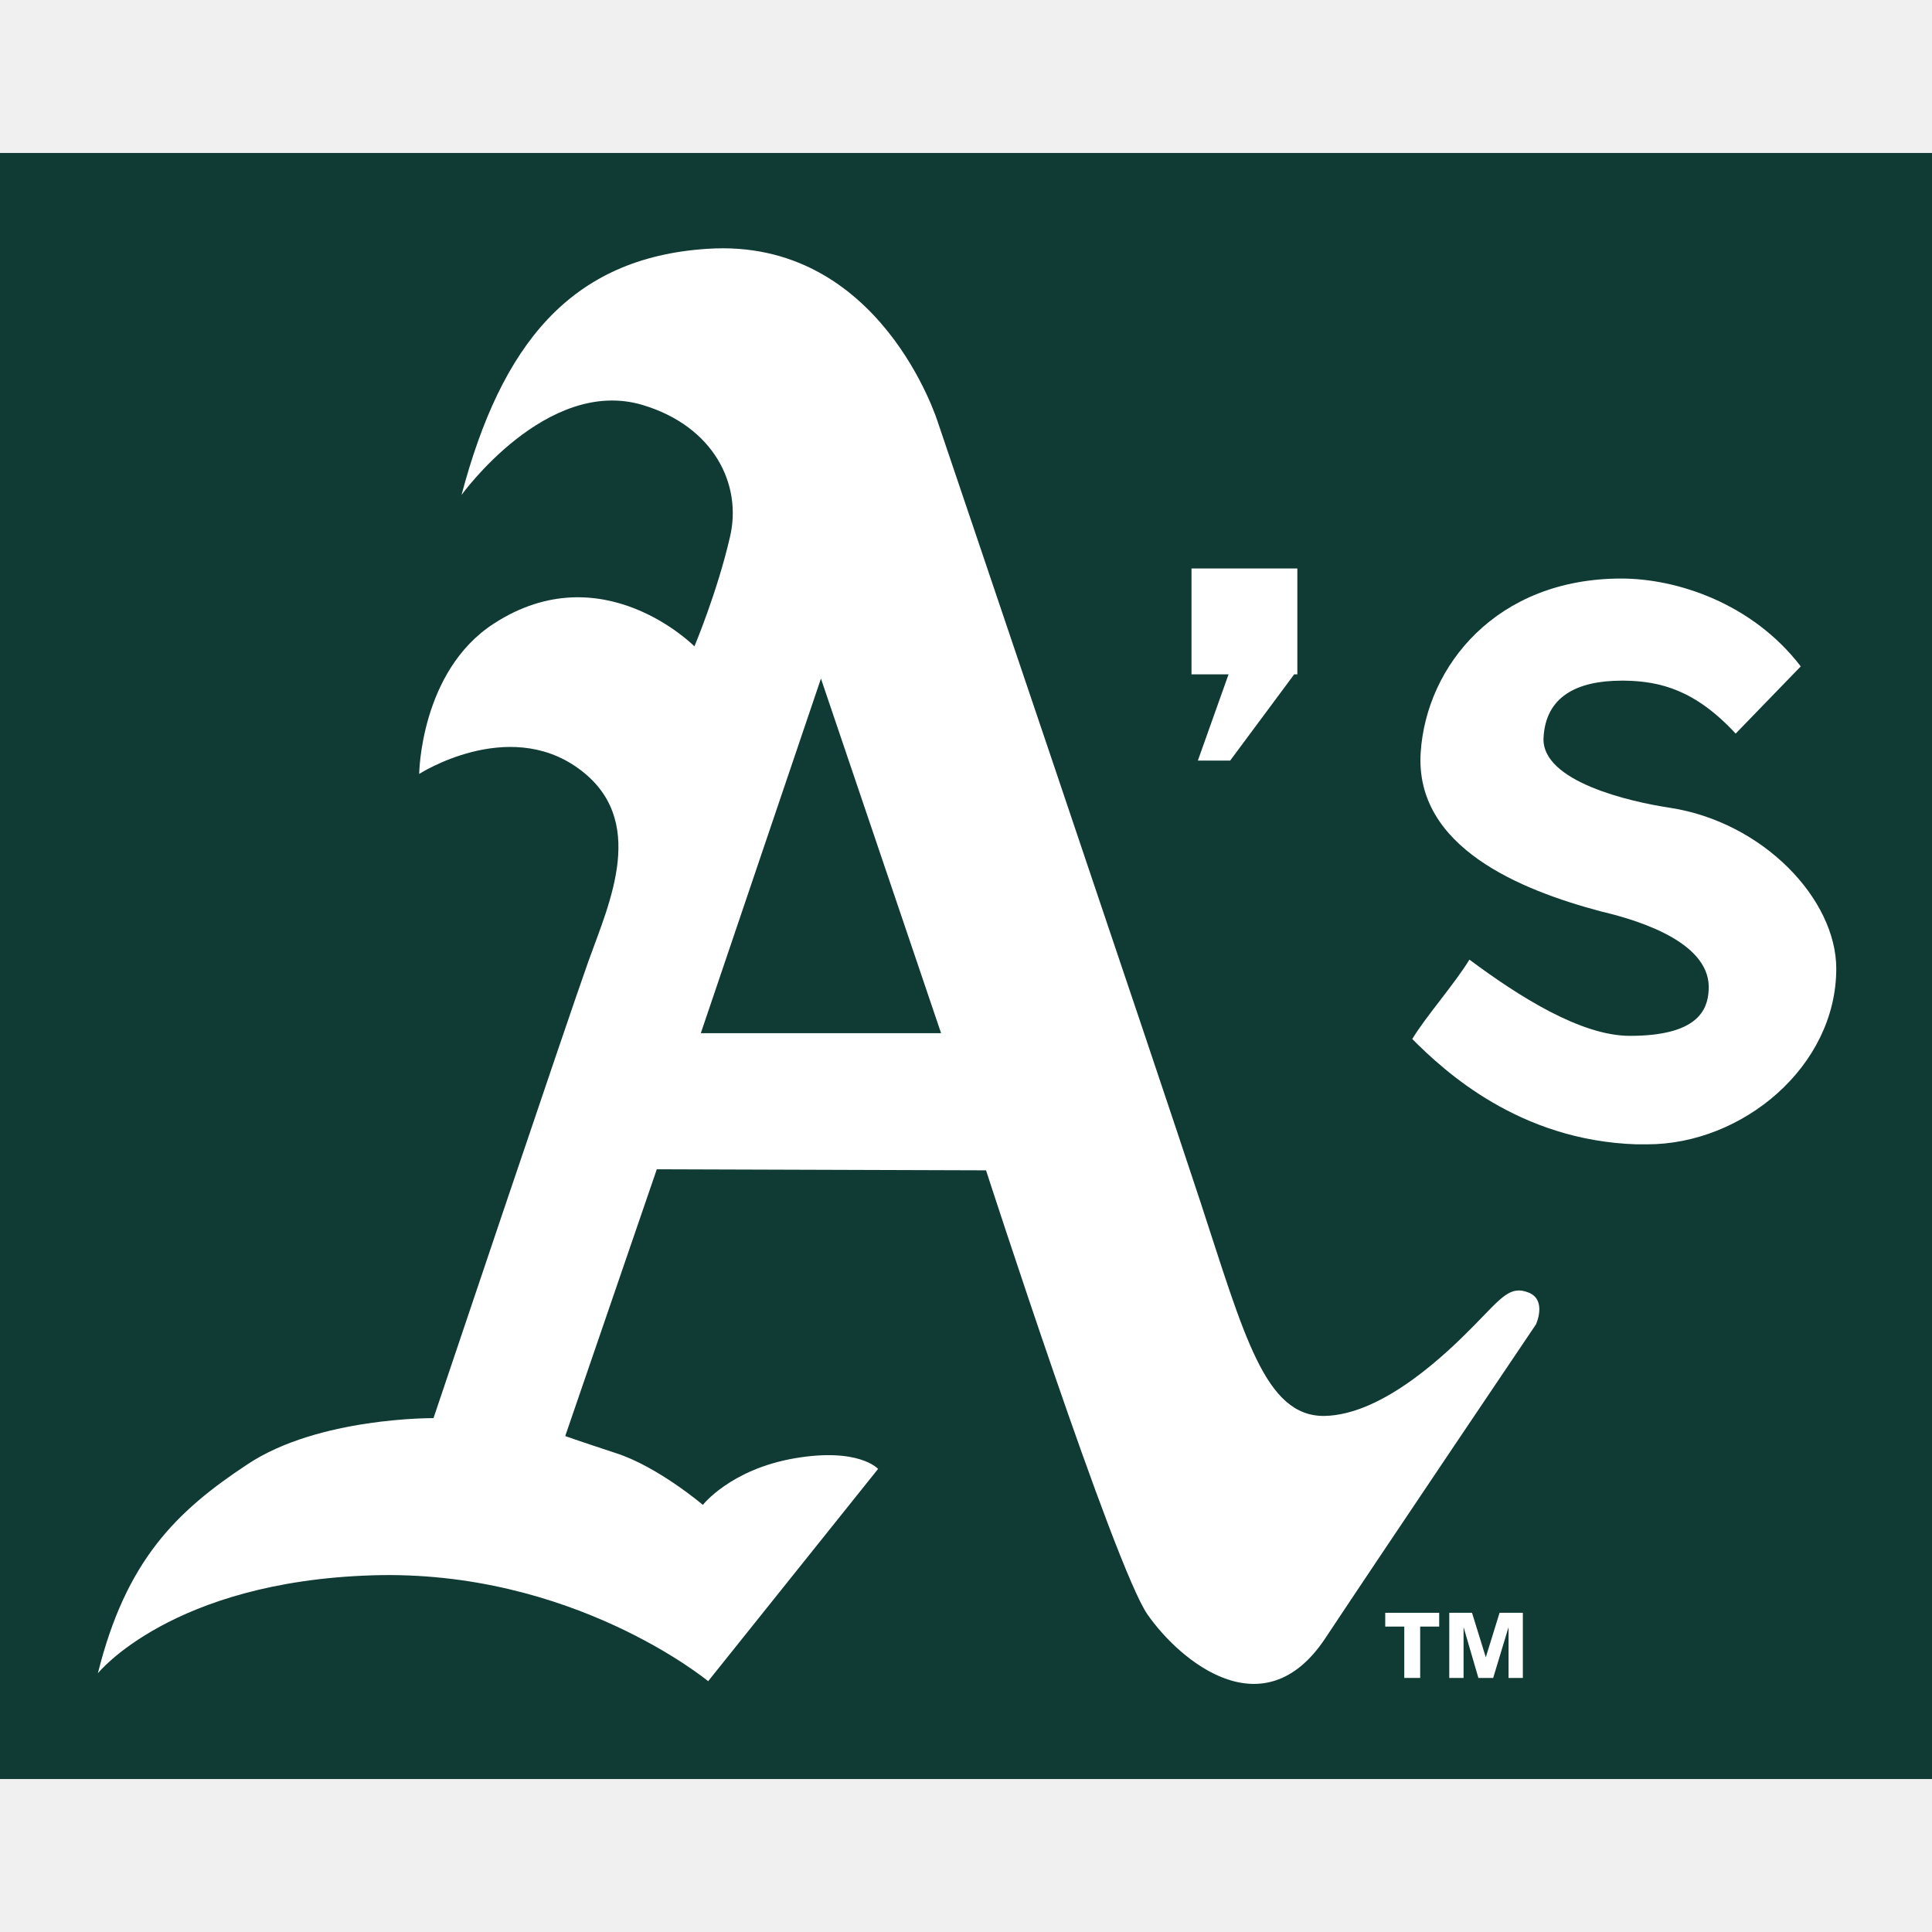
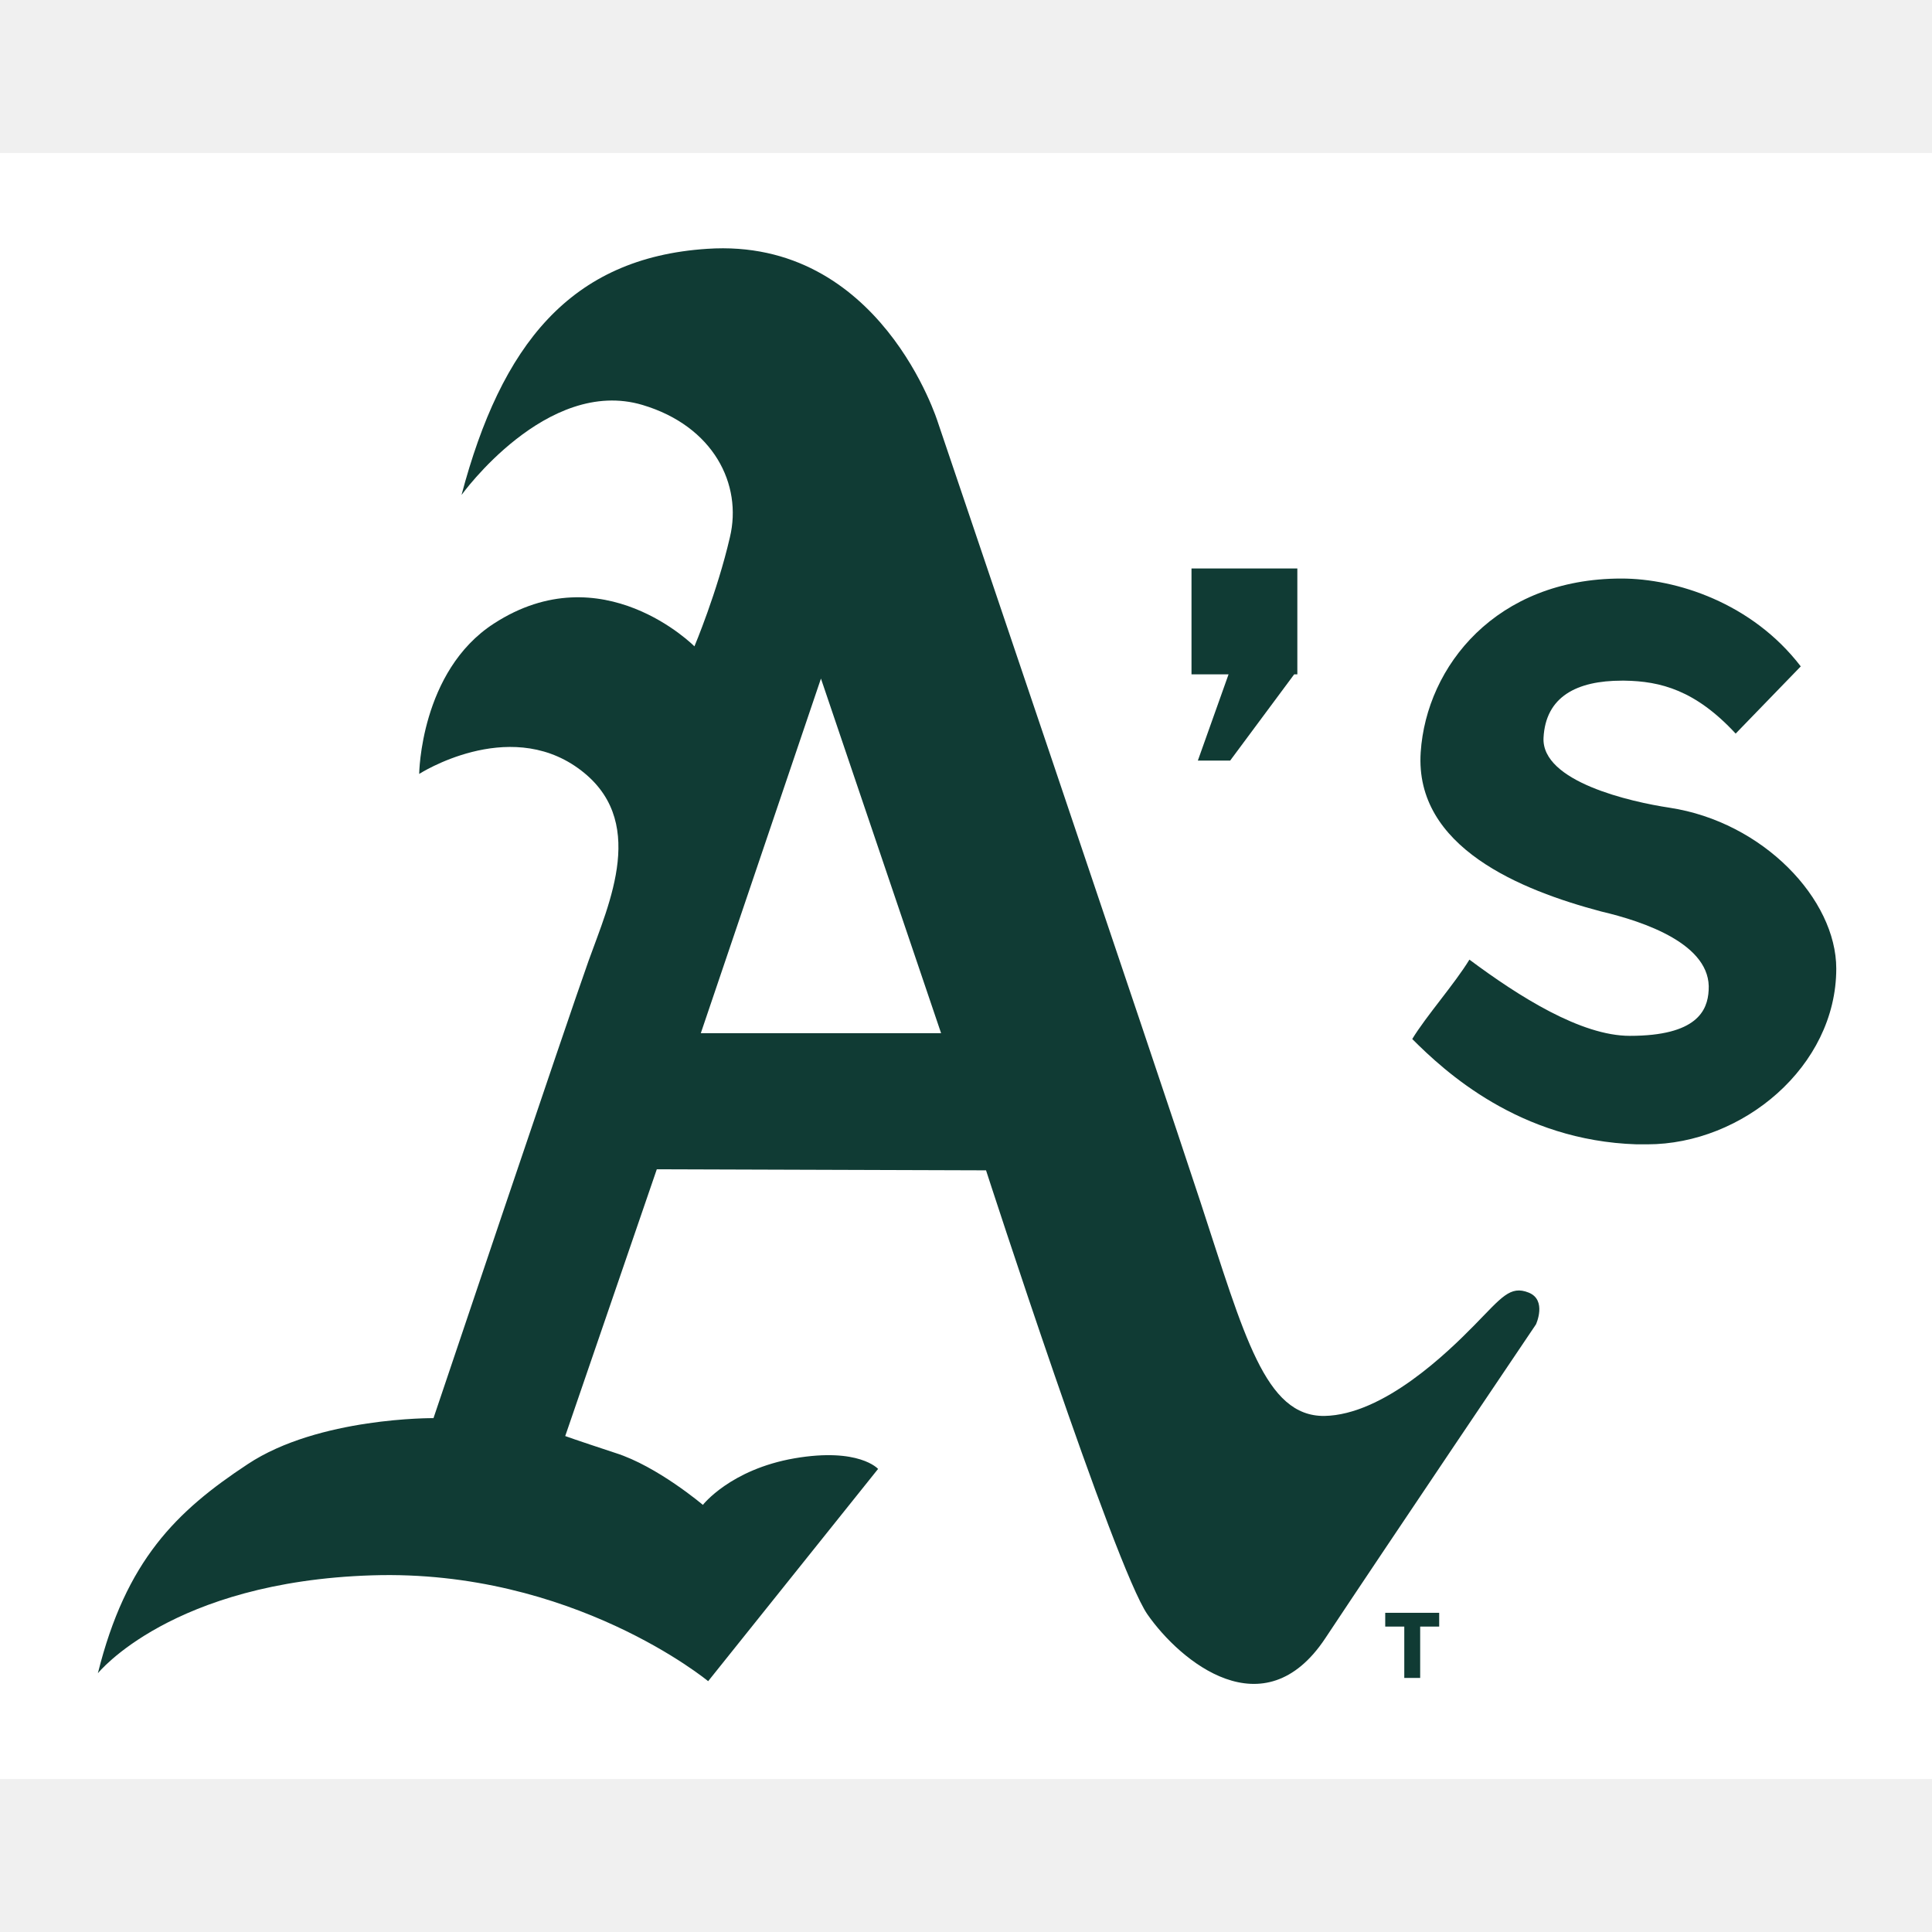
<svg xmlns="http://www.w3.org/2000/svg" version="1.1" id="Layer_1" x="0px" y="0px" viewBox="0 0 512 512" style="enable-background:new 0 0 512 512;" xml:space="preserve">
  <style type="text/css">
	.st0{fill:#103B34;}
	.st1{fill:#FFFFFF;}
</style>
  <g id="XMLID_2_">
-     <rect id="XMLID_4_" y="40.54" class="st0" width="512" height="430.92" />
-     <path id="XMLID_5_" class="st1" d="M429.66,153.32c-33.1,0-51.62,23.15-53.16,46.01c-1.68,25.25,26.65,36.61,47.83,42.22   c11.36,2.67,29.32,8.7,28.48,20.9c-0.28,5.33-3.09,12.06-20.9,12.06c-12.91,0-29.32-10.38-42.5-20.2   c-3.93,6.45-11.5,15.01-15.15,21.04c8.56,8.56,28.34,26.93,59.48,27.91c0.98,0,1.96,0,2.81,0c25.25,0,50.08-20.62,50.08-46.57   c0-18.38-19.36-38.86-44.19-42.64c-10.24-1.54-33.95-6.87-33.39-18.52c0.56-10.94,8.84-15.15,20.76-15.15h0.7   c9.54,0.14,18.8,2.52,29.46,14.03l17.25-17.81C464.31,159.77,444.25,153.32,429.66,153.32" />
-     <polyline id="XMLID_6_" class="st1" points="343.81,150.65 315.76,150.65 315.76,178.71 325.58,178.71 317.44,201.57 326,201.57    342.97,178.71 343.81,178.71 343.81,150.65  " />
-     <path id="XMLID_9_" class="st1" d="M405.11,342.55c-4.91-1.96-7.15,1.26-14.31,8.56c-7.15,7.29-24.13,23.85-39.84,24.13   c-15.71,0.14-21.18-21.18-32.82-56.67s-69.58-206.62-69.58-206.62s-15.15-49.1-61.16-46.01c-36.33,2.38-54.57,25.53-65.09,65.23   c0,0,22.58-31.42,47.97-23.85c18.8,5.61,26.51,21.04,23.15,35.07c-3.37,14.59-9.4,28.9-9.4,28.9s-24.41-24.69-53.16-6.03   c-19.5,12.62-19.78,39.84-19.78,39.84s23.29-15.01,42.08-1.54c18.8,13.47,8.28,35.77,2.81,51.06c-5.47,15.29-41.1,121.2-41.1,121.2   s-30.44-0.28-49.24,12.2c-18.94,12.48-32.26,25.53-39.7,55.41c0,0,19.5-24.27,72.66-25.95c53.16-1.68,89.07,28.05,89.07,28.05   l45.03-56.25c0,0-5.05-5.75-22.16-2.81c-16.97,2.95-24.27,12.34-24.27,12.34s-12.06-10.24-23.15-13.75   c-11.08-3.65-13.33-4.49-13.33-4.49l24.27-70.7l87.25,0.28c0,0,34.09,105.21,42.78,117.69c8.7,12.48,30.86,30.86,47.13,6.31   s55.83-83.18,55.83-83.18S410.02,344.51,405.11,342.55z M185.72,273.81l31.84-93.98l31.84,93.98H185.72z" />
-     <polygon id="XMLID_10_" class="st1" points="372.15,444.67 372.15,431.06 367.1,431.06 367.1,427.41 381.4,427.41 381.4,431.06    376.36,431.06 376.36,444.67  " />
+     <rect id="XMLID_4_" y="40.54" class="st1" width="512" height="430.92" />
+     <path id="XMLID_5_" class="st0" d="M429.66,153.32c-33.1,0-51.62,23.15-53.16,46.01c-1.68,25.25,26.65,36.61,47.83,42.22   c11.36,2.67,29.32,8.7,28.48,20.9c-0.28,5.33-3.09,12.06-20.9,12.06c-12.91,0-29.32-10.38-42.5-20.2   c-3.93,6.45-11.5,15.01-15.15,21.04c8.56,8.56,28.34,26.93,59.48,27.91c0.98,0,1.96,0,2.81,0c25.25,0,50.08-20.62,50.08-46.57   c0-18.38-19.36-38.86-44.19-42.64c-10.24-1.54-33.95-6.87-33.39-18.52c0.56-10.94,8.84-15.15,20.76-15.15h0.7   c9.54,0.14,18.8,2.52,29.46,14.03l17.25-17.81C464.31,159.77,444.25,153.32,429.66,153.32" />
+     <polyline id="XMLID_6_" class="st0" points="343.81,150.65 315.76,150.65 315.76,178.71 325.58,178.71 317.44,201.57 326,201.57    342.97,178.71 343.81,178.71 343.81,150.65  " />
+     <path id="XMLID_9_" class="st0" d="M405.11,342.55c-4.91-1.96-7.15,1.26-14.31,8.56c-7.15,7.29-24.13,23.85-39.84,24.13   c-15.71,0.14-21.18-21.18-32.82-56.67s-69.58-206.62-69.58-206.62s-15.15-49.1-61.16-46.01c-36.33,2.38-54.57,25.53-65.09,65.23   c0,0,22.58-31.42,47.97-23.85c18.8,5.61,26.51,21.04,23.15,35.07c-3.37,14.59-9.4,28.9-9.4,28.9s-24.41-24.69-53.16-6.03   c-19.5,12.62-19.78,39.84-19.78,39.84s23.29-15.01,42.08-1.54c18.8,13.47,8.28,35.77,2.81,51.06c-5.47,15.29-41.1,121.2-41.1,121.2   s-30.44-0.28-49.24,12.2c-18.94,12.48-32.26,25.53-39.7,55.41c0,0,19.5-24.27,72.66-25.95c53.16-1.68,89.07,28.05,89.07,28.05   l45.03-56.25c0,0-5.05-5.75-22.16-2.81c-16.97,2.95-24.27,12.34-24.27,12.34s-12.06-10.24-23.15-13.75   c-11.08-3.65-13.33-4.49-13.33-4.49l24.27-70.7l87.25,0.28c0,0,34.09,105.21,42.78,117.69c8.7,12.48,30.86,30.86,47.13,6.31   s55.83-83.18,55.83-83.18S410.02,344.51,405.11,342.55z M185.72,273.81l31.84-93.98l31.84,93.98H185.72z" />
+     <polygon id="XMLID_10_" class="st0" points="372.15,444.67 372.15,431.06 367.1,431.06 367.1,427.41 381.4,427.41 381.4,431.06    376.36,431.06 376.36,444.67  " />
    <polygon id="XMLID_11_" class="st1" points="384.07,444.67 384.07,427.41 390.1,427.41 393.75,439.2 397.4,427.41 403.57,427.41    403.57,444.67 399.78,444.67 399.78,431.2 395.71,444.67 391.79,444.67 387.86,431.2 387.86,444.67  " />
  </g>
</svg>
